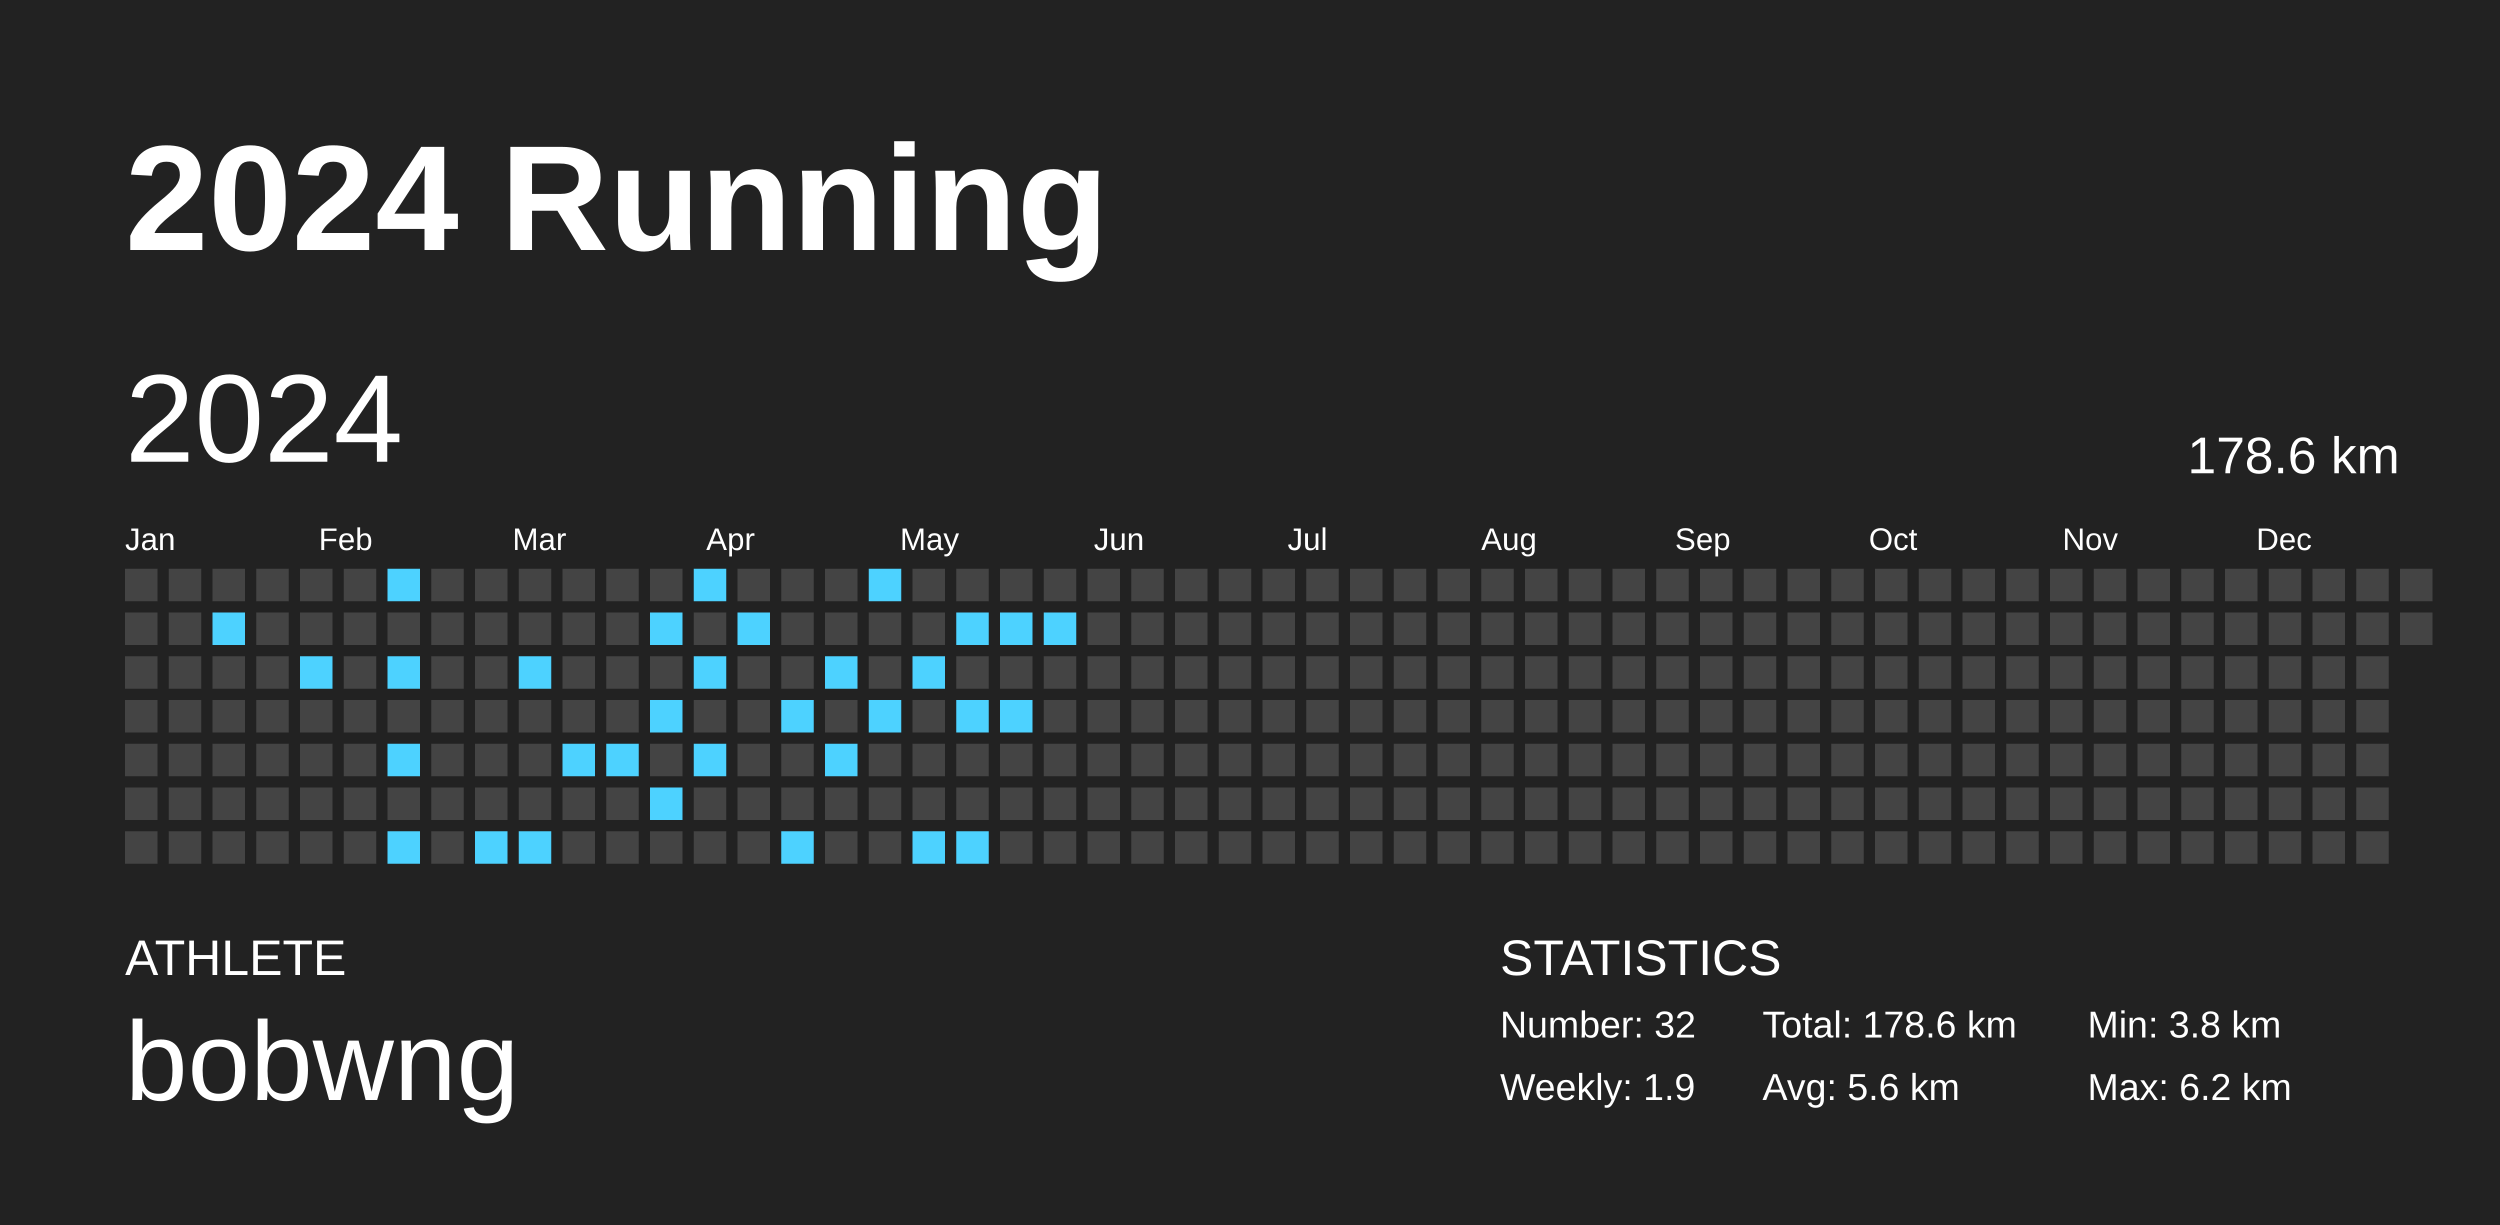
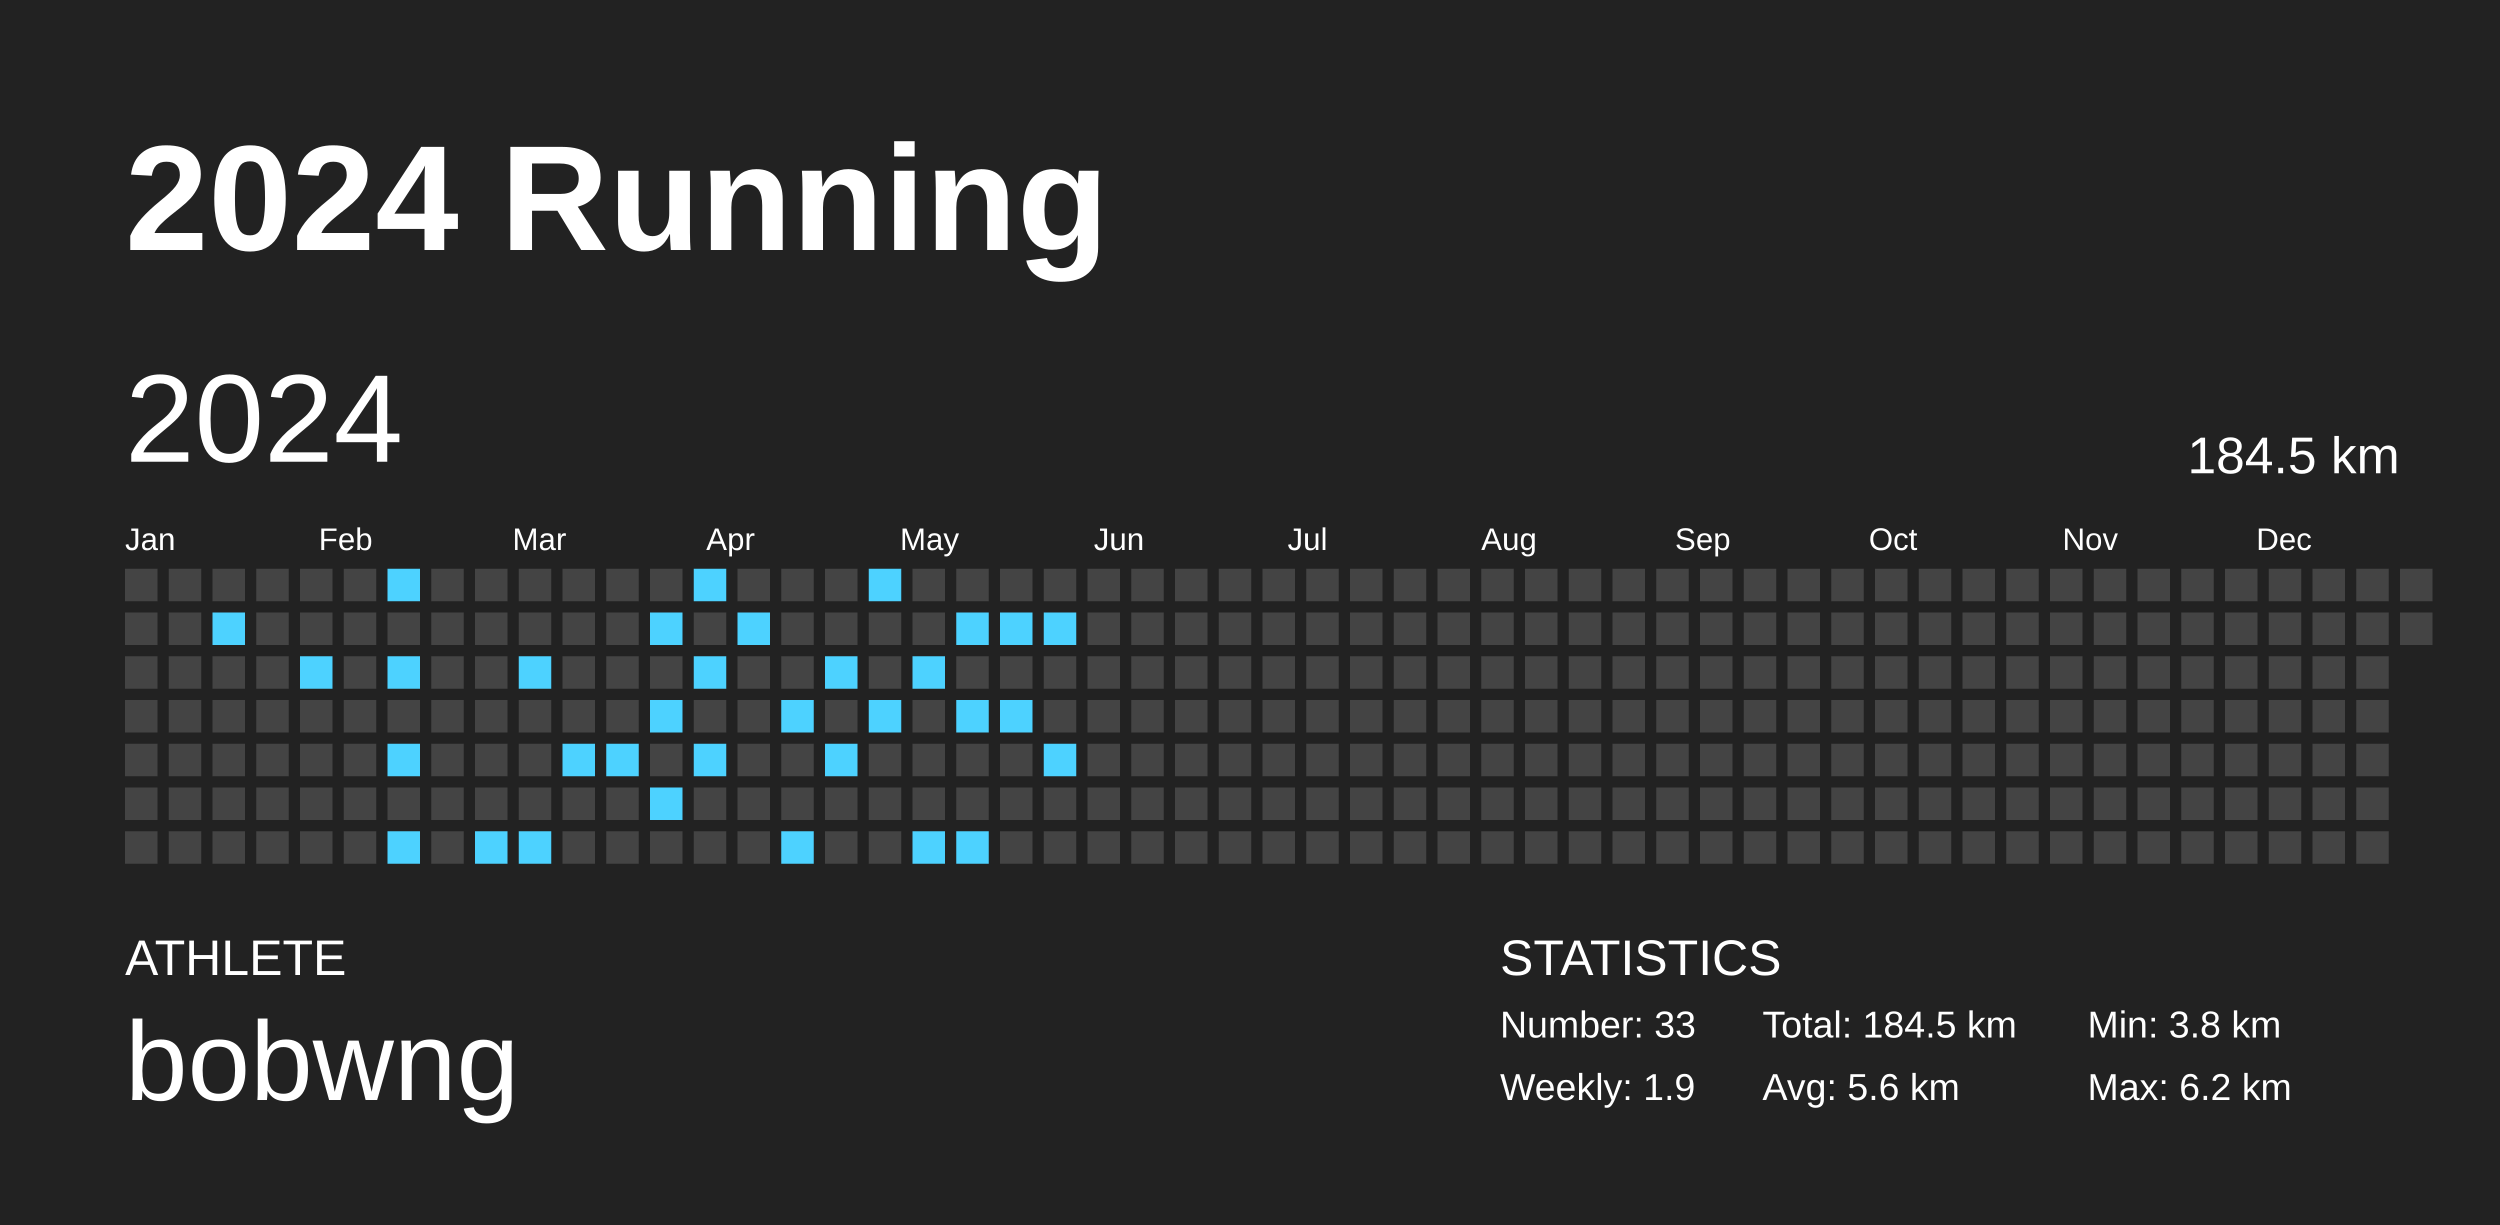
<svg xmlns="http://www.w3.org/2000/svg" baseProfile="full" height="98mm" version="1.1" viewBox="0,0,200,98" width="200mm">
  <defs />
  <rect fill="#222222" height="98" width="200" x="0" y="0" />
  <text fill="#FFFFFF" style="font-size:12px; font-family:Arial; font-weight:bold;" x="10" y="20">2024 Running</text>
  <text fill="#FFFFFF" style="font-size:4px; font-family:Arial" x="10" y="78">ATHLETE</text>
  <text fill="#FFFFFF" style="font-size:9px; font-family:Arial" x="10" y="88">bobwng</text>
  <text fill="#FFFFFF" style="font-size:4px; font-family:Arial" x="120" y="78">STATISTICS</text>
-   <text fill="#FFFFFF" style="font-size:3px; font-family:Arial" x="120" y="83">Number: 32</text>
+   <text fill="#FFFFFF" style="font-size:3px; font-family:Arial" x="120" y="83">Number: 33</text>
  <text fill="#FFFFFF" style="font-size:3px; font-family:Arial" x="120" y="88">Weekly: 1.9</text>
-   <text fill="#FFFFFF" style="font-size:3px; font-family:Arial" x="141" y="83">Total: 178.6 km</text>
+   <text fill="#FFFFFF" style="font-size:3px; font-family:Arial" x="141" y="83">Total: 184.5 km</text>
  <text fill="#FFFFFF" style="font-size:3px; font-family:Arial" x="141" y="88">Avg: 5.6 km</text>
  <text fill="#FFFFFF" style="font-size:3px; font-family:Arial" x="167" y="83">Min: 3.8 km</text>
  <text fill="#FFFFFF" style="font-size:3px; font-family:Arial" x="167" y="88">Max: 6.2 km</text>
  <text dominant-baseline="hanging" fill="#FFFFFF" style="font-size:10.0px; font-family:Arial;" x="10" y="30">2024</text>
-   <text dominant-baseline="hanging" fill="#FFFFFF" style="font-size:4.125px; font-family:Arial;" x="175" y="35">178.6 km</text>
+   <text dominant-baseline="hanging" fill="#FFFFFF" style="font-size:4.125px; font-family:Arial;" x="175" y="35">184.5 km</text>
  <text fill="#FFFFFF" style="font-size:2.5px; font-family:Arial" x="10.0" y="44">Jan</text>
  <text fill="#FFFFFF" style="font-size:2.5px; font-family:Arial" x="25.5" y="44">Feb</text>
  <text fill="#FFFFFF" style="font-size:2.5px; font-family:Arial" x="41.0" y="44">Mar</text>
  <text fill="#FFFFFF" style="font-size:2.5px; font-family:Arial" x="56.5" y="44">Apr</text>
  <text fill="#FFFFFF" style="font-size:2.5px; font-family:Arial" x="72.0" y="44">May</text>
  <text fill="#FFFFFF" style="font-size:2.5px; font-family:Arial" x="87.5" y="44">Jun</text>
  <text fill="#FFFFFF" style="font-size:2.5px; font-family:Arial" x="103.0" y="44">Jul</text>
  <text fill="#FFFFFF" style="font-size:2.5px; font-family:Arial" x="118.5" y="44">Aug</text>
  <text fill="#FFFFFF" style="font-size:2.5px; font-family:Arial" x="134.0" y="44">Sep</text>
  <text fill="#FFFFFF" style="font-size:2.5px; font-family:Arial" x="149.5" y="44">Oct</text>
  <text fill="#FFFFFF" style="font-size:2.5px; font-family:Arial" x="165.0" y="44">Nov</text>
  <text fill="#FFFFFF" style="font-size:2.5px; font-family:Arial" x="180.5" y="44">Dec</text>
  <rect fill="#444444" height="2.6" width="2.6" x="10.0" y="45.5" />
  <rect fill="#444444" height="2.6" width="2.6" x="10.0" y="49.0" />
  <rect fill="#444444" height="2.6" width="2.6" x="10.0" y="52.5" />
  <rect fill="#444444" height="2.6" width="2.6" x="10.0" y="56.0" />
  <rect fill="#444444" height="2.6" width="2.6" x="10.0" y="59.5" />
  <rect fill="#444444" height="2.6" width="2.6" x="10.0" y="63.0" />
  <rect fill="#444444" height="2.6" width="2.6" x="10.0" y="66.5" />
  <rect fill="#444444" height="2.6" width="2.6" x="13.5" y="45.5" />
  <rect fill="#444444" height="2.6" width="2.6" x="13.5" y="49.0" />
  <rect fill="#444444" height="2.6" width="2.6" x="13.5" y="52.5" />
  <rect fill="#444444" height="2.6" width="2.6" x="13.5" y="56.0" />
  <rect fill="#444444" height="2.6" width="2.6" x="13.5" y="59.5" />
  <rect fill="#444444" height="2.6" width="2.6" x="13.5" y="63.0" />
  <rect fill="#444444" height="2.6" width="2.6" x="13.5" y="66.5" />
  <rect fill="#444444" height="2.6" width="2.6" x="17.0" y="45.5" />
  <rect fill="#4dd2ff" height="2.6" width="2.6" x="17.0" y="49.0" />
  <rect fill="#444444" height="2.6" width="2.6" x="17.0" y="52.5" />
  <rect fill="#444444" height="2.6" width="2.6" x="17.0" y="56.0" />
  <rect fill="#444444" height="2.6" width="2.6" x="17.0" y="59.5" />
  <rect fill="#444444" height="2.6" width="2.6" x="17.0" y="63.0" />
  <rect fill="#444444" height="2.6" width="2.6" x="17.0" y="66.5" />
  <rect fill="#444444" height="2.6" width="2.6" x="20.5" y="45.5" />
  <rect fill="#444444" height="2.6" width="2.6" x="20.5" y="49.0" />
  <rect fill="#444444" height="2.6" width="2.6" x="20.5" y="52.5" />
  <rect fill="#444444" height="2.6" width="2.6" x="20.5" y="56.0" />
  <rect fill="#444444" height="2.6" width="2.6" x="20.5" y="59.5" />
  <rect fill="#444444" height="2.6" width="2.6" x="20.5" y="63.0" />
  <rect fill="#444444" height="2.6" width="2.6" x="20.5" y="66.5" />
  <rect fill="#444444" height="2.6" width="2.6" x="24.0" y="45.5" />
  <rect fill="#444444" height="2.6" width="2.6" x="24.0" y="49.0" />
  <rect fill="#4dd2ff" height="2.6" width="2.6" x="24.0" y="52.5" />
  <rect fill="#444444" height="2.6" width="2.6" x="24.0" y="56.0" />
  <rect fill="#444444" height="2.6" width="2.6" x="24.0" y="59.5" />
  <rect fill="#444444" height="2.6" width="2.6" x="24.0" y="63.0" />
  <rect fill="#444444" height="2.6" width="2.6" x="24.0" y="66.5" />
  <rect fill="#444444" height="2.6" width="2.6" x="27.5" y="45.5" />
  <rect fill="#444444" height="2.6" width="2.6" x="27.5" y="49.0" />
  <rect fill="#444444" height="2.6" width="2.6" x="27.5" y="52.5" />
  <rect fill="#444444" height="2.6" width="2.6" x="27.5" y="56.0" />
  <rect fill="#444444" height="2.6" width="2.6" x="27.5" y="59.5" />
  <rect fill="#444444" height="2.6" width="2.6" x="27.5" y="63.0" />
  <rect fill="#444444" height="2.6" width="2.6" x="27.5" y="66.5" />
  <rect fill="#4dd2ff" height="2.6" width="2.6" x="31.0" y="45.5" />
  <rect fill="#444444" height="2.6" width="2.6" x="31.0" y="49.0" />
  <rect fill="#4dd2ff" height="2.6" width="2.6" x="31.0" y="52.5" />
  <rect fill="#444444" height="2.6" width="2.6" x="31.0" y="56.0" />
  <rect fill="#4dd2ff" height="2.6" width="2.6" x="31.0" y="59.5" />
  <rect fill="#444444" height="2.6" width="2.6" x="31.0" y="63.0" />
  <rect fill="#4dd2ff" height="2.6" width="2.6" x="31.0" y="66.5" />
  <rect fill="#444444" height="2.6" width="2.6" x="34.5" y="45.5" />
  <rect fill="#444444" height="2.6" width="2.6" x="34.5" y="49.0" />
  <rect fill="#444444" height="2.6" width="2.6" x="34.5" y="52.5" />
  <rect fill="#444444" height="2.6" width="2.6" x="34.5" y="56.0" />
  <rect fill="#444444" height="2.6" width="2.6" x="34.5" y="59.5" />
  <rect fill="#444444" height="2.6" width="2.6" x="34.5" y="63.0" />
  <rect fill="#444444" height="2.6" width="2.6" x="34.5" y="66.5" />
  <rect fill="#444444" height="2.6" width="2.6" x="38.0" y="45.5" />
  <rect fill="#444444" height="2.6" width="2.6" x="38.0" y="49.0" />
  <rect fill="#444444" height="2.6" width="2.6" x="38.0" y="52.5" />
  <rect fill="#444444" height="2.6" width="2.6" x="38.0" y="56.0" />
  <rect fill="#444444" height="2.6" width="2.6" x="38.0" y="59.5" />
  <rect fill="#444444" height="2.6" width="2.6" x="38.0" y="63.0" />
  <rect fill="#4dd2ff" height="2.6" width="2.6" x="38.0" y="66.5" />
  <rect fill="#444444" height="2.6" width="2.6" x="41.5" y="45.5" />
  <rect fill="#444444" height="2.6" width="2.6" x="41.5" y="49.0" />
  <rect fill="#4dd2ff" height="2.6" width="2.6" x="41.5" y="52.5" />
  <rect fill="#444444" height="2.6" width="2.6" x="41.5" y="56.0" />
  <rect fill="#444444" height="2.6" width="2.6" x="41.5" y="59.5" />
  <rect fill="#444444" height="2.6" width="2.6" x="41.5" y="63.0" />
  <rect fill="#4dd2ff" height="2.6" width="2.6" x="41.5" y="66.5" />
  <rect fill="#444444" height="2.6" width="2.6" x="45.0" y="45.5" />
  <rect fill="#444444" height="2.6" width="2.6" x="45.0" y="49.0" />
  <rect fill="#444444" height="2.6" width="2.6" x="45.0" y="52.5" />
  <rect fill="#444444" height="2.6" width="2.6" x="45.0" y="56.0" />
  <rect fill="#4dd2ff" height="2.6" width="2.6" x="45.0" y="59.5" />
  <rect fill="#444444" height="2.6" width="2.6" x="45.0" y="63.0" />
  <rect fill="#444444" height="2.6" width="2.6" x="45.0" y="66.5" />
  <rect fill="#444444" height="2.6" width="2.6" x="48.5" y="45.5" />
  <rect fill="#444444" height="2.6" width="2.6" x="48.5" y="49.0" />
  <rect fill="#444444" height="2.6" width="2.6" x="48.5" y="52.5" />
  <rect fill="#444444" height="2.6" width="2.6" x="48.5" y="56.0" />
  <rect fill="#4dd2ff" height="2.6" width="2.6" x="48.5" y="59.5" />
  <rect fill="#444444" height="2.6" width="2.6" x="48.5" y="63.0" />
  <rect fill="#444444" height="2.6" width="2.6" x="48.5" y="66.5" />
  <rect fill="#444444" height="2.6" width="2.6" x="52.0" y="45.5" />
  <rect fill="#4dd2ff" height="2.6" width="2.6" x="52.0" y="49.0" />
  <rect fill="#444444" height="2.6" width="2.6" x="52.0" y="52.5" />
  <rect fill="#4dd2ff" height="2.6" width="2.6" x="52.0" y="56.0" />
  <rect fill="#444444" height="2.6" width="2.6" x="52.0" y="59.5" />
  <rect fill="#4dd2ff" height="2.6" width="2.6" x="52.0" y="63.0" />
  <rect fill="#444444" height="2.6" width="2.6" x="52.0" y="66.5" />
  <rect fill="#4dd2ff" height="2.6" width="2.6" x="55.5" y="45.5" />
  <rect fill="#444444" height="2.6" width="2.6" x="55.5" y="49.0" />
  <rect fill="#4dd2ff" height="2.6" width="2.6" x="55.5" y="52.5" />
  <rect fill="#444444" height="2.6" width="2.6" x="55.5" y="56.0" />
  <rect fill="#4dd2ff" height="2.6" width="2.6" x="55.5" y="59.5" />
  <rect fill="#444444" height="2.6" width="2.6" x="55.5" y="63.0" />
  <rect fill="#444444" height="2.6" width="2.6" x="55.5" y="66.5" />
  <rect fill="#444444" height="2.6" width="2.6" x="59.0" y="45.5" />
  <rect fill="#4dd2ff" height="2.6" width="2.6" x="59.0" y="49.0" />
  <rect fill="#444444" height="2.6" width="2.6" x="59.0" y="52.5" />
  <rect fill="#444444" height="2.6" width="2.6" x="59.0" y="56.0" />
  <rect fill="#444444" height="2.6" width="2.6" x="59.0" y="59.5" />
  <rect fill="#444444" height="2.6" width="2.6" x="59.0" y="63.0" />
  <rect fill="#444444" height="2.6" width="2.6" x="59.0" y="66.5" />
  <rect fill="#444444" height="2.6" width="2.6" x="62.5" y="45.5" />
  <rect fill="#444444" height="2.6" width="2.6" x="62.5" y="49.0" />
  <rect fill="#444444" height="2.6" width="2.6" x="62.5" y="52.5" />
  <rect fill="#4dd2ff" height="2.6" width="2.6" x="62.5" y="56.0" />
  <rect fill="#444444" height="2.6" width="2.6" x="62.5" y="59.5" />
  <rect fill="#444444" height="2.6" width="2.6" x="62.5" y="63.0" />
  <rect fill="#4dd2ff" height="2.6" width="2.6" x="62.5" y="66.5" />
  <rect fill="#444444" height="2.6" width="2.6" x="66.0" y="45.5" />
  <rect fill="#444444" height="2.6" width="2.6" x="66.0" y="49.0" />
  <rect fill="#4dd2ff" height="2.6" width="2.6" x="66.0" y="52.5" />
  <rect fill="#444444" height="2.6" width="2.6" x="66.0" y="56.0" />
  <rect fill="#4dd2ff" height="2.6" width="2.6" x="66.0" y="59.5" />
  <rect fill="#444444" height="2.6" width="2.6" x="66.0" y="63.0" />
  <rect fill="#444444" height="2.6" width="2.6" x="66.0" y="66.5" />
  <rect fill="#4dd2ff" height="2.6" width="2.6" x="69.5" y="45.5" />
  <rect fill="#444444" height="2.6" width="2.6" x="69.5" y="49.0" />
  <rect fill="#444444" height="2.6" width="2.6" x="69.5" y="52.5" />
  <rect fill="#4dd2ff" height="2.6" width="2.6" x="69.5" y="56.0" />
  <rect fill="#444444" height="2.6" width="2.6" x="69.5" y="59.5" />
  <rect fill="#444444" height="2.6" width="2.6" x="69.5" y="63.0" />
  <rect fill="#444444" height="2.6" width="2.6" x="69.5" y="66.5" />
  <rect fill="#444444" height="2.6" width="2.6" x="73.0" y="45.5" />
  <rect fill="#444444" height="2.6" width="2.6" x="73.0" y="49.0" />
  <rect fill="#4dd2ff" height="2.6" width="2.6" x="73.0" y="52.5" />
  <rect fill="#444444" height="2.6" width="2.6" x="73.0" y="56.0" />
  <rect fill="#444444" height="2.6" width="2.6" x="73.0" y="59.5" />
  <rect fill="#444444" height="2.6" width="2.6" x="73.0" y="63.0" />
  <rect fill="#4dd2ff" height="2.6" width="2.6" x="73.0" y="66.5" />
  <rect fill="#444444" height="2.6" width="2.6" x="76.5" y="45.5" />
  <rect fill="#4dd2ff" height="2.6" width="2.6" x="76.5" y="49.0" />
  <rect fill="#444444" height="2.6" width="2.6" x="76.5" y="52.5" />
  <rect fill="#4dd2ff" height="2.6" width="2.6" x="76.5" y="56.0" />
  <rect fill="#444444" height="2.6" width="2.6" x="76.5" y="59.5" />
  <rect fill="#444444" height="2.6" width="2.6" x="76.5" y="63.0" />
  <rect fill="#4dd2ff" height="2.6" width="2.6" x="76.5" y="66.5" />
  <rect fill="#444444" height="2.6" width="2.6" x="80.0" y="45.5" />
  <rect fill="#4dd2ff" height="2.6" width="2.6" x="80.0" y="49.0" />
  <rect fill="#444444" height="2.6" width="2.6" x="80.0" y="52.5" />
  <rect fill="#4dd2ff" height="2.6" width="2.6" x="80.0" y="56.0" />
  <rect fill="#444444" height="2.6" width="2.6" x="80.0" y="59.5" />
  <rect fill="#444444" height="2.6" width="2.6" x="80.0" y="63.0" />
  <rect fill="#444444" height="2.6" width="2.6" x="80.0" y="66.5" />
  <rect fill="#444444" height="2.6" width="2.6" x="83.5" y="45.5" />
  <rect fill="#4dd2ff" height="2.6" width="2.6" x="83.5" y="49.0" />
  <rect fill="#444444" height="2.6" width="2.6" x="83.5" y="52.5" />
  <rect fill="#444444" height="2.6" width="2.6" x="83.5" y="56.0" />
-   <rect fill="#444444" height="2.6" width="2.6" x="83.5" y="59.5" />
+   <rect fill="#4dd2ff" height="2.6" width="2.6" x="83.5" y="59.5" />
  <rect fill="#444444" height="2.6" width="2.6" x="83.5" y="63.0" />
  <rect fill="#444444" height="2.6" width="2.6" x="83.5" y="66.5" />
  <rect fill="#444444" height="2.6" width="2.6" x="87.0" y="45.5" />
  <rect fill="#444444" height="2.6" width="2.6" x="87.0" y="49.0" />
  <rect fill="#444444" height="2.6" width="2.6" x="87.0" y="52.5" />
  <rect fill="#444444" height="2.6" width="2.6" x="87.0" y="56.0" />
  <rect fill="#444444" height="2.6" width="2.6" x="87.0" y="59.5" />
  <rect fill="#444444" height="2.6" width="2.6" x="87.0" y="63.0" />
  <rect fill="#444444" height="2.6" width="2.6" x="87.0" y="66.5" />
  <rect fill="#444444" height="2.6" width="2.6" x="90.5" y="45.5" />
  <rect fill="#444444" height="2.6" width="2.6" x="90.5" y="49.0" />
  <rect fill="#444444" height="2.6" width="2.6" x="90.5" y="52.5" />
  <rect fill="#444444" height="2.6" width="2.6" x="90.5" y="56.0" />
  <rect fill="#444444" height="2.6" width="2.6" x="90.5" y="59.5" />
  <rect fill="#444444" height="2.6" width="2.6" x="90.5" y="63.0" />
  <rect fill="#444444" height="2.6" width="2.6" x="90.5" y="66.5" />
  <rect fill="#444444" height="2.6" width="2.6" x="94.0" y="45.5" />
  <rect fill="#444444" height="2.6" width="2.6" x="94.0" y="49.0" />
  <rect fill="#444444" height="2.6" width="2.6" x="94.0" y="52.5" />
  <rect fill="#444444" height="2.6" width="2.6" x="94.0" y="56.0" />
  <rect fill="#444444" height="2.6" width="2.6" x="94.0" y="59.5" />
  <rect fill="#444444" height="2.6" width="2.6" x="94.0" y="63.0" />
  <rect fill="#444444" height="2.6" width="2.6" x="94.0" y="66.5" />
  <rect fill="#444444" height="2.6" width="2.6" x="97.5" y="45.5" />
  <rect fill="#444444" height="2.6" width="2.6" x="97.5" y="49.0" />
  <rect fill="#444444" height="2.6" width="2.6" x="97.5" y="52.5" />
  <rect fill="#444444" height="2.6" width="2.6" x="97.5" y="56.0" />
  <rect fill="#444444" height="2.6" width="2.6" x="97.5" y="59.5" />
  <rect fill="#444444" height="2.6" width="2.6" x="97.5" y="63.0" />
  <rect fill="#444444" height="2.6" width="2.6" x="97.5" y="66.5" />
  <rect fill="#444444" height="2.6" width="2.6" x="101.0" y="45.5" />
  <rect fill="#444444" height="2.6" width="2.6" x="101.0" y="49.0" />
  <rect fill="#444444" height="2.6" width="2.6" x="101.0" y="52.5" />
  <rect fill="#444444" height="2.6" width="2.6" x="101.0" y="56.0" />
  <rect fill="#444444" height="2.6" width="2.6" x="101.0" y="59.5" />
  <rect fill="#444444" height="2.6" width="2.6" x="101.0" y="63.0" />
  <rect fill="#444444" height="2.6" width="2.6" x="101.0" y="66.5" />
  <rect fill="#444444" height="2.6" width="2.6" x="104.5" y="45.5" />
  <rect fill="#444444" height="2.6" width="2.6" x="104.5" y="49.0" />
  <rect fill="#444444" height="2.6" width="2.6" x="104.5" y="52.5" />
  <rect fill="#444444" height="2.6" width="2.6" x="104.5" y="56.0" />
  <rect fill="#444444" height="2.6" width="2.6" x="104.5" y="59.5" />
  <rect fill="#444444" height="2.6" width="2.6" x="104.5" y="63.0" />
  <rect fill="#444444" height="2.6" width="2.6" x="104.5" y="66.5" />
  <rect fill="#444444" height="2.6" width="2.6" x="108.0" y="45.5" />
  <rect fill="#444444" height="2.6" width="2.6" x="108.0" y="49.0" />
  <rect fill="#444444" height="2.6" width="2.6" x="108.0" y="52.5" />
  <rect fill="#444444" height="2.6" width="2.6" x="108.0" y="56.0" />
  <rect fill="#444444" height="2.6" width="2.6" x="108.0" y="59.5" />
  <rect fill="#444444" height="2.6" width="2.6" x="108.0" y="63.0" />
  <rect fill="#444444" height="2.6" width="2.6" x="108.0" y="66.5" />
  <rect fill="#444444" height="2.6" width="2.6" x="111.5" y="45.5" />
  <rect fill="#444444" height="2.6" width="2.6" x="111.5" y="49.0" />
  <rect fill="#444444" height="2.6" width="2.6" x="111.5" y="52.5" />
  <rect fill="#444444" height="2.6" width="2.6" x="111.5" y="56.0" />
  <rect fill="#444444" height="2.6" width="2.6" x="111.5" y="59.5" />
  <rect fill="#444444" height="2.6" width="2.6" x="111.5" y="63.0" />
  <rect fill="#444444" height="2.6" width="2.6" x="111.5" y="66.5" />
  <rect fill="#444444" height="2.6" width="2.6" x="115.0" y="45.5" />
  <rect fill="#444444" height="2.6" width="2.6" x="115.0" y="49.0" />
  <rect fill="#444444" height="2.6" width="2.6" x="115.0" y="52.5" />
  <rect fill="#444444" height="2.6" width="2.6" x="115.0" y="56.0" />
  <rect fill="#444444" height="2.6" width="2.6" x="115.0" y="59.5" />
  <rect fill="#444444" height="2.6" width="2.6" x="115.0" y="63.0" />
  <rect fill="#444444" height="2.6" width="2.6" x="115.0" y="66.5" />
  <rect fill="#444444" height="2.6" width="2.6" x="118.5" y="45.5" />
  <rect fill="#444444" height="2.6" width="2.6" x="118.5" y="49.0" />
  <rect fill="#444444" height="2.6" width="2.6" x="118.5" y="52.5" />
  <rect fill="#444444" height="2.6" width="2.6" x="118.5" y="56.0" />
  <rect fill="#444444" height="2.6" width="2.6" x="118.5" y="59.5" />
  <rect fill="#444444" height="2.6" width="2.6" x="118.5" y="63.0" />
  <rect fill="#444444" height="2.6" width="2.6" x="118.5" y="66.5" />
  <rect fill="#444444" height="2.6" width="2.6" x="122.0" y="45.5" />
  <rect fill="#444444" height="2.6" width="2.6" x="122.0" y="49.0" />
  <rect fill="#444444" height="2.6" width="2.6" x="122.0" y="52.5" />
  <rect fill="#444444" height="2.6" width="2.6" x="122.0" y="56.0" />
  <rect fill="#444444" height="2.6" width="2.6" x="122.0" y="59.5" />
  <rect fill="#444444" height="2.6" width="2.6" x="122.0" y="63.0" />
  <rect fill="#444444" height="2.6" width="2.6" x="122.0" y="66.5" />
  <rect fill="#444444" height="2.6" width="2.6" x="125.5" y="45.5" />
  <rect fill="#444444" height="2.6" width="2.6" x="125.5" y="49.0" />
  <rect fill="#444444" height="2.6" width="2.6" x="125.5" y="52.5" />
  <rect fill="#444444" height="2.6" width="2.6" x="125.5" y="56.0" />
  <rect fill="#444444" height="2.6" width="2.6" x="125.5" y="59.5" />
  <rect fill="#444444" height="2.6" width="2.6" x="125.5" y="63.0" />
  <rect fill="#444444" height="2.6" width="2.6" x="125.5" y="66.5" />
  <rect fill="#444444" height="2.6" width="2.6" x="129.0" y="45.5" />
  <rect fill="#444444" height="2.6" width="2.6" x="129.0" y="49.0" />
  <rect fill="#444444" height="2.6" width="2.6" x="129.0" y="52.5" />
  <rect fill="#444444" height="2.6" width="2.6" x="129.0" y="56.0" />
  <rect fill="#444444" height="2.6" width="2.6" x="129.0" y="59.5" />
  <rect fill="#444444" height="2.6" width="2.6" x="129.0" y="63.0" />
  <rect fill="#444444" height="2.6" width="2.6" x="129.0" y="66.5" />
  <rect fill="#444444" height="2.6" width="2.6" x="132.5" y="45.5" />
  <rect fill="#444444" height="2.6" width="2.6" x="132.5" y="49.0" />
  <rect fill="#444444" height="2.6" width="2.6" x="132.5" y="52.5" />
  <rect fill="#444444" height="2.6" width="2.6" x="132.5" y="56.0" />
  <rect fill="#444444" height="2.6" width="2.6" x="132.5" y="59.5" />
  <rect fill="#444444" height="2.6" width="2.6" x="132.5" y="63.0" />
  <rect fill="#444444" height="2.6" width="2.6" x="132.5" y="66.5" />
  <rect fill="#444444" height="2.6" width="2.6" x="136.0" y="45.5" />
  <rect fill="#444444" height="2.6" width="2.6" x="136.0" y="49.0" />
  <rect fill="#444444" height="2.6" width="2.6" x="136.0" y="52.5" />
  <rect fill="#444444" height="2.6" width="2.6" x="136.0" y="56.0" />
  <rect fill="#444444" height="2.6" width="2.6" x="136.0" y="59.5" />
  <rect fill="#444444" height="2.6" width="2.6" x="136.0" y="63.0" />
  <rect fill="#444444" height="2.6" width="2.6" x="136.0" y="66.5" />
  <rect fill="#444444" height="2.6" width="2.6" x="139.5" y="45.5" />
  <rect fill="#444444" height="2.6" width="2.6" x="139.5" y="49.0" />
  <rect fill="#444444" height="2.6" width="2.6" x="139.5" y="52.5" />
  <rect fill="#444444" height="2.6" width="2.6" x="139.5" y="56.0" />
  <rect fill="#444444" height="2.6" width="2.6" x="139.5" y="59.5" />
  <rect fill="#444444" height="2.6" width="2.6" x="139.5" y="63.0" />
  <rect fill="#444444" height="2.6" width="2.6" x="139.5" y="66.5" />
  <rect fill="#444444" height="2.6" width="2.6" x="143.0" y="45.5" />
  <rect fill="#444444" height="2.6" width="2.6" x="143.0" y="49.0" />
  <rect fill="#444444" height="2.6" width="2.6" x="143.0" y="52.5" />
  <rect fill="#444444" height="2.6" width="2.6" x="143.0" y="56.0" />
  <rect fill="#444444" height="2.6" width="2.6" x="143.0" y="59.5" />
  <rect fill="#444444" height="2.6" width="2.6" x="143.0" y="63.0" />
  <rect fill="#444444" height="2.6" width="2.6" x="143.0" y="66.5" />
  <rect fill="#444444" height="2.6" width="2.6" x="146.5" y="45.5" />
  <rect fill="#444444" height="2.6" width="2.6" x="146.5" y="49.0" />
  <rect fill="#444444" height="2.6" width="2.6" x="146.5" y="52.5" />
  <rect fill="#444444" height="2.6" width="2.6" x="146.5" y="56.0" />
  <rect fill="#444444" height="2.6" width="2.6" x="146.5" y="59.5" />
  <rect fill="#444444" height="2.6" width="2.6" x="146.5" y="63.0" />
  <rect fill="#444444" height="2.6" width="2.6" x="146.5" y="66.5" />
  <rect fill="#444444" height="2.6" width="2.6" x="150.0" y="45.5" />
  <rect fill="#444444" height="2.6" width="2.6" x="150.0" y="49.0" />
  <rect fill="#444444" height="2.6" width="2.6" x="150.0" y="52.5" />
  <rect fill="#444444" height="2.6" width="2.6" x="150.0" y="56.0" />
  <rect fill="#444444" height="2.6" width="2.6" x="150.0" y="59.5" />
  <rect fill="#444444" height="2.6" width="2.6" x="150.0" y="63.0" />
  <rect fill="#444444" height="2.6" width="2.6" x="150.0" y="66.5" />
  <rect fill="#444444" height="2.6" width="2.6" x="153.5" y="45.5" />
  <rect fill="#444444" height="2.6" width="2.6" x="153.5" y="49.0" />
  <rect fill="#444444" height="2.6" width="2.6" x="153.5" y="52.5" />
  <rect fill="#444444" height="2.6" width="2.6" x="153.5" y="56.0" />
  <rect fill="#444444" height="2.6" width="2.6" x="153.5" y="59.5" />
  <rect fill="#444444" height="2.6" width="2.6" x="153.5" y="63.0" />
  <rect fill="#444444" height="2.6" width="2.6" x="153.5" y="66.5" />
  <rect fill="#444444" height="2.6" width="2.6" x="157.0" y="45.5" />
  <rect fill="#444444" height="2.6" width="2.6" x="157.0" y="49.0" />
  <rect fill="#444444" height="2.6" width="2.6" x="157.0" y="52.5" />
  <rect fill="#444444" height="2.6" width="2.6" x="157.0" y="56.0" />
  <rect fill="#444444" height="2.6" width="2.6" x="157.0" y="59.5" />
  <rect fill="#444444" height="2.6" width="2.6" x="157.0" y="63.0" />
  <rect fill="#444444" height="2.6" width="2.6" x="157.0" y="66.5" />
  <rect fill="#444444" height="2.6" width="2.6" x="160.5" y="45.5" />
  <rect fill="#444444" height="2.6" width="2.6" x="160.5" y="49.0" />
  <rect fill="#444444" height="2.6" width="2.6" x="160.5" y="52.5" />
  <rect fill="#444444" height="2.6" width="2.6" x="160.5" y="56.0" />
  <rect fill="#444444" height="2.6" width="2.6" x="160.5" y="59.5" />
  <rect fill="#444444" height="2.6" width="2.6" x="160.5" y="63.0" />
  <rect fill="#444444" height="2.6" width="2.6" x="160.5" y="66.5" />
  <rect fill="#444444" height="2.6" width="2.6" x="164.0" y="45.5" />
  <rect fill="#444444" height="2.6" width="2.6" x="164.0" y="49.0" />
  <rect fill="#444444" height="2.6" width="2.6" x="164.0" y="52.5" />
  <rect fill="#444444" height="2.6" width="2.6" x="164.0" y="56.0" />
  <rect fill="#444444" height="2.6" width="2.6" x="164.0" y="59.5" />
  <rect fill="#444444" height="2.6" width="2.6" x="164.0" y="63.0" />
  <rect fill="#444444" height="2.6" width="2.6" x="164.0" y="66.5" />
  <rect fill="#444444" height="2.6" width="2.6" x="167.5" y="45.5" />
  <rect fill="#444444" height="2.6" width="2.6" x="167.5" y="49.0" />
  <rect fill="#444444" height="2.6" width="2.6" x="167.5" y="52.5" />
  <rect fill="#444444" height="2.6" width="2.6" x="167.5" y="56.0" />
  <rect fill="#444444" height="2.6" width="2.6" x="167.5" y="59.5" />
  <rect fill="#444444" height="2.6" width="2.6" x="167.5" y="63.0" />
  <rect fill="#444444" height="2.6" width="2.6" x="167.5" y="66.5" />
  <rect fill="#444444" height="2.6" width="2.6" x="171.0" y="45.5" />
  <rect fill="#444444" height="2.6" width="2.6" x="171.0" y="49.0" />
  <rect fill="#444444" height="2.6" width="2.6" x="171.0" y="52.5" />
  <rect fill="#444444" height="2.6" width="2.6" x="171.0" y="56.0" />
  <rect fill="#444444" height="2.6" width="2.6" x="171.0" y="59.5" />
  <rect fill="#444444" height="2.6" width="2.6" x="171.0" y="63.0" />
  <rect fill="#444444" height="2.6" width="2.6" x="171.0" y="66.5" />
  <rect fill="#444444" height="2.6" width="2.6" x="174.5" y="45.5" />
  <rect fill="#444444" height="2.6" width="2.6" x="174.5" y="49.0" />
  <rect fill="#444444" height="2.6" width="2.6" x="174.5" y="52.5" />
  <rect fill="#444444" height="2.6" width="2.6" x="174.5" y="56.0" />
  <rect fill="#444444" height="2.6" width="2.6" x="174.5" y="59.5" />
  <rect fill="#444444" height="2.6" width="2.6" x="174.5" y="63.0" />
  <rect fill="#444444" height="2.6" width="2.6" x="174.5" y="66.5" />
  <rect fill="#444444" height="2.6" width="2.6" x="178.0" y="45.5" />
  <rect fill="#444444" height="2.6" width="2.6" x="178.0" y="49.0" />
  <rect fill="#444444" height="2.6" width="2.6" x="178.0" y="52.5" />
  <rect fill="#444444" height="2.6" width="2.6" x="178.0" y="56.0" />
  <rect fill="#444444" height="2.6" width="2.6" x="178.0" y="59.5" />
  <rect fill="#444444" height="2.6" width="2.6" x="178.0" y="63.0" />
  <rect fill="#444444" height="2.6" width="2.6" x="178.0" y="66.5" />
  <rect fill="#444444" height="2.6" width="2.6" x="181.5" y="45.5" />
  <rect fill="#444444" height="2.6" width="2.6" x="181.5" y="49.0" />
  <rect fill="#444444" height="2.6" width="2.6" x="181.5" y="52.5" />
  <rect fill="#444444" height="2.6" width="2.6" x="181.5" y="56.0" />
  <rect fill="#444444" height="2.6" width="2.6" x="181.5" y="59.5" />
  <rect fill="#444444" height="2.6" width="2.6" x="181.5" y="63.0" />
  <rect fill="#444444" height="2.6" width="2.6" x="181.5" y="66.5" />
  <rect fill="#444444" height="2.6" width="2.6" x="185.0" y="45.5" />
  <rect fill="#444444" height="2.6" width="2.6" x="185.0" y="49.0" />
  <rect fill="#444444" height="2.6" width="2.6" x="185.0" y="52.5" />
  <rect fill="#444444" height="2.6" width="2.6" x="185.0" y="56.0" />
  <rect fill="#444444" height="2.6" width="2.6" x="185.0" y="59.5" />
  <rect fill="#444444" height="2.6" width="2.6" x="185.0" y="63.0" />
  <rect fill="#444444" height="2.6" width="2.6" x="185.0" y="66.5" />
  <rect fill="#444444" height="2.6" width="2.6" x="188.5" y="45.5" />
  <rect fill="#444444" height="2.6" width="2.6" x="188.5" y="49.0" />
  <rect fill="#444444" height="2.6" width="2.6" x="188.5" y="52.5" />
  <rect fill="#444444" height="2.6" width="2.6" x="188.5" y="56.0" />
  <rect fill="#444444" height="2.6" width="2.6" x="188.5" y="59.5" />
  <rect fill="#444444" height="2.6" width="2.6" x="188.5" y="63.0" />
  <rect fill="#444444" height="2.6" width="2.6" x="188.5" y="66.5" />
  <rect fill="#444444" height="2.6" width="2.6" x="192.0" y="45.5" />
  <rect fill="#444444" height="2.6" width="2.6" x="192.0" y="49.0" />
</svg>
